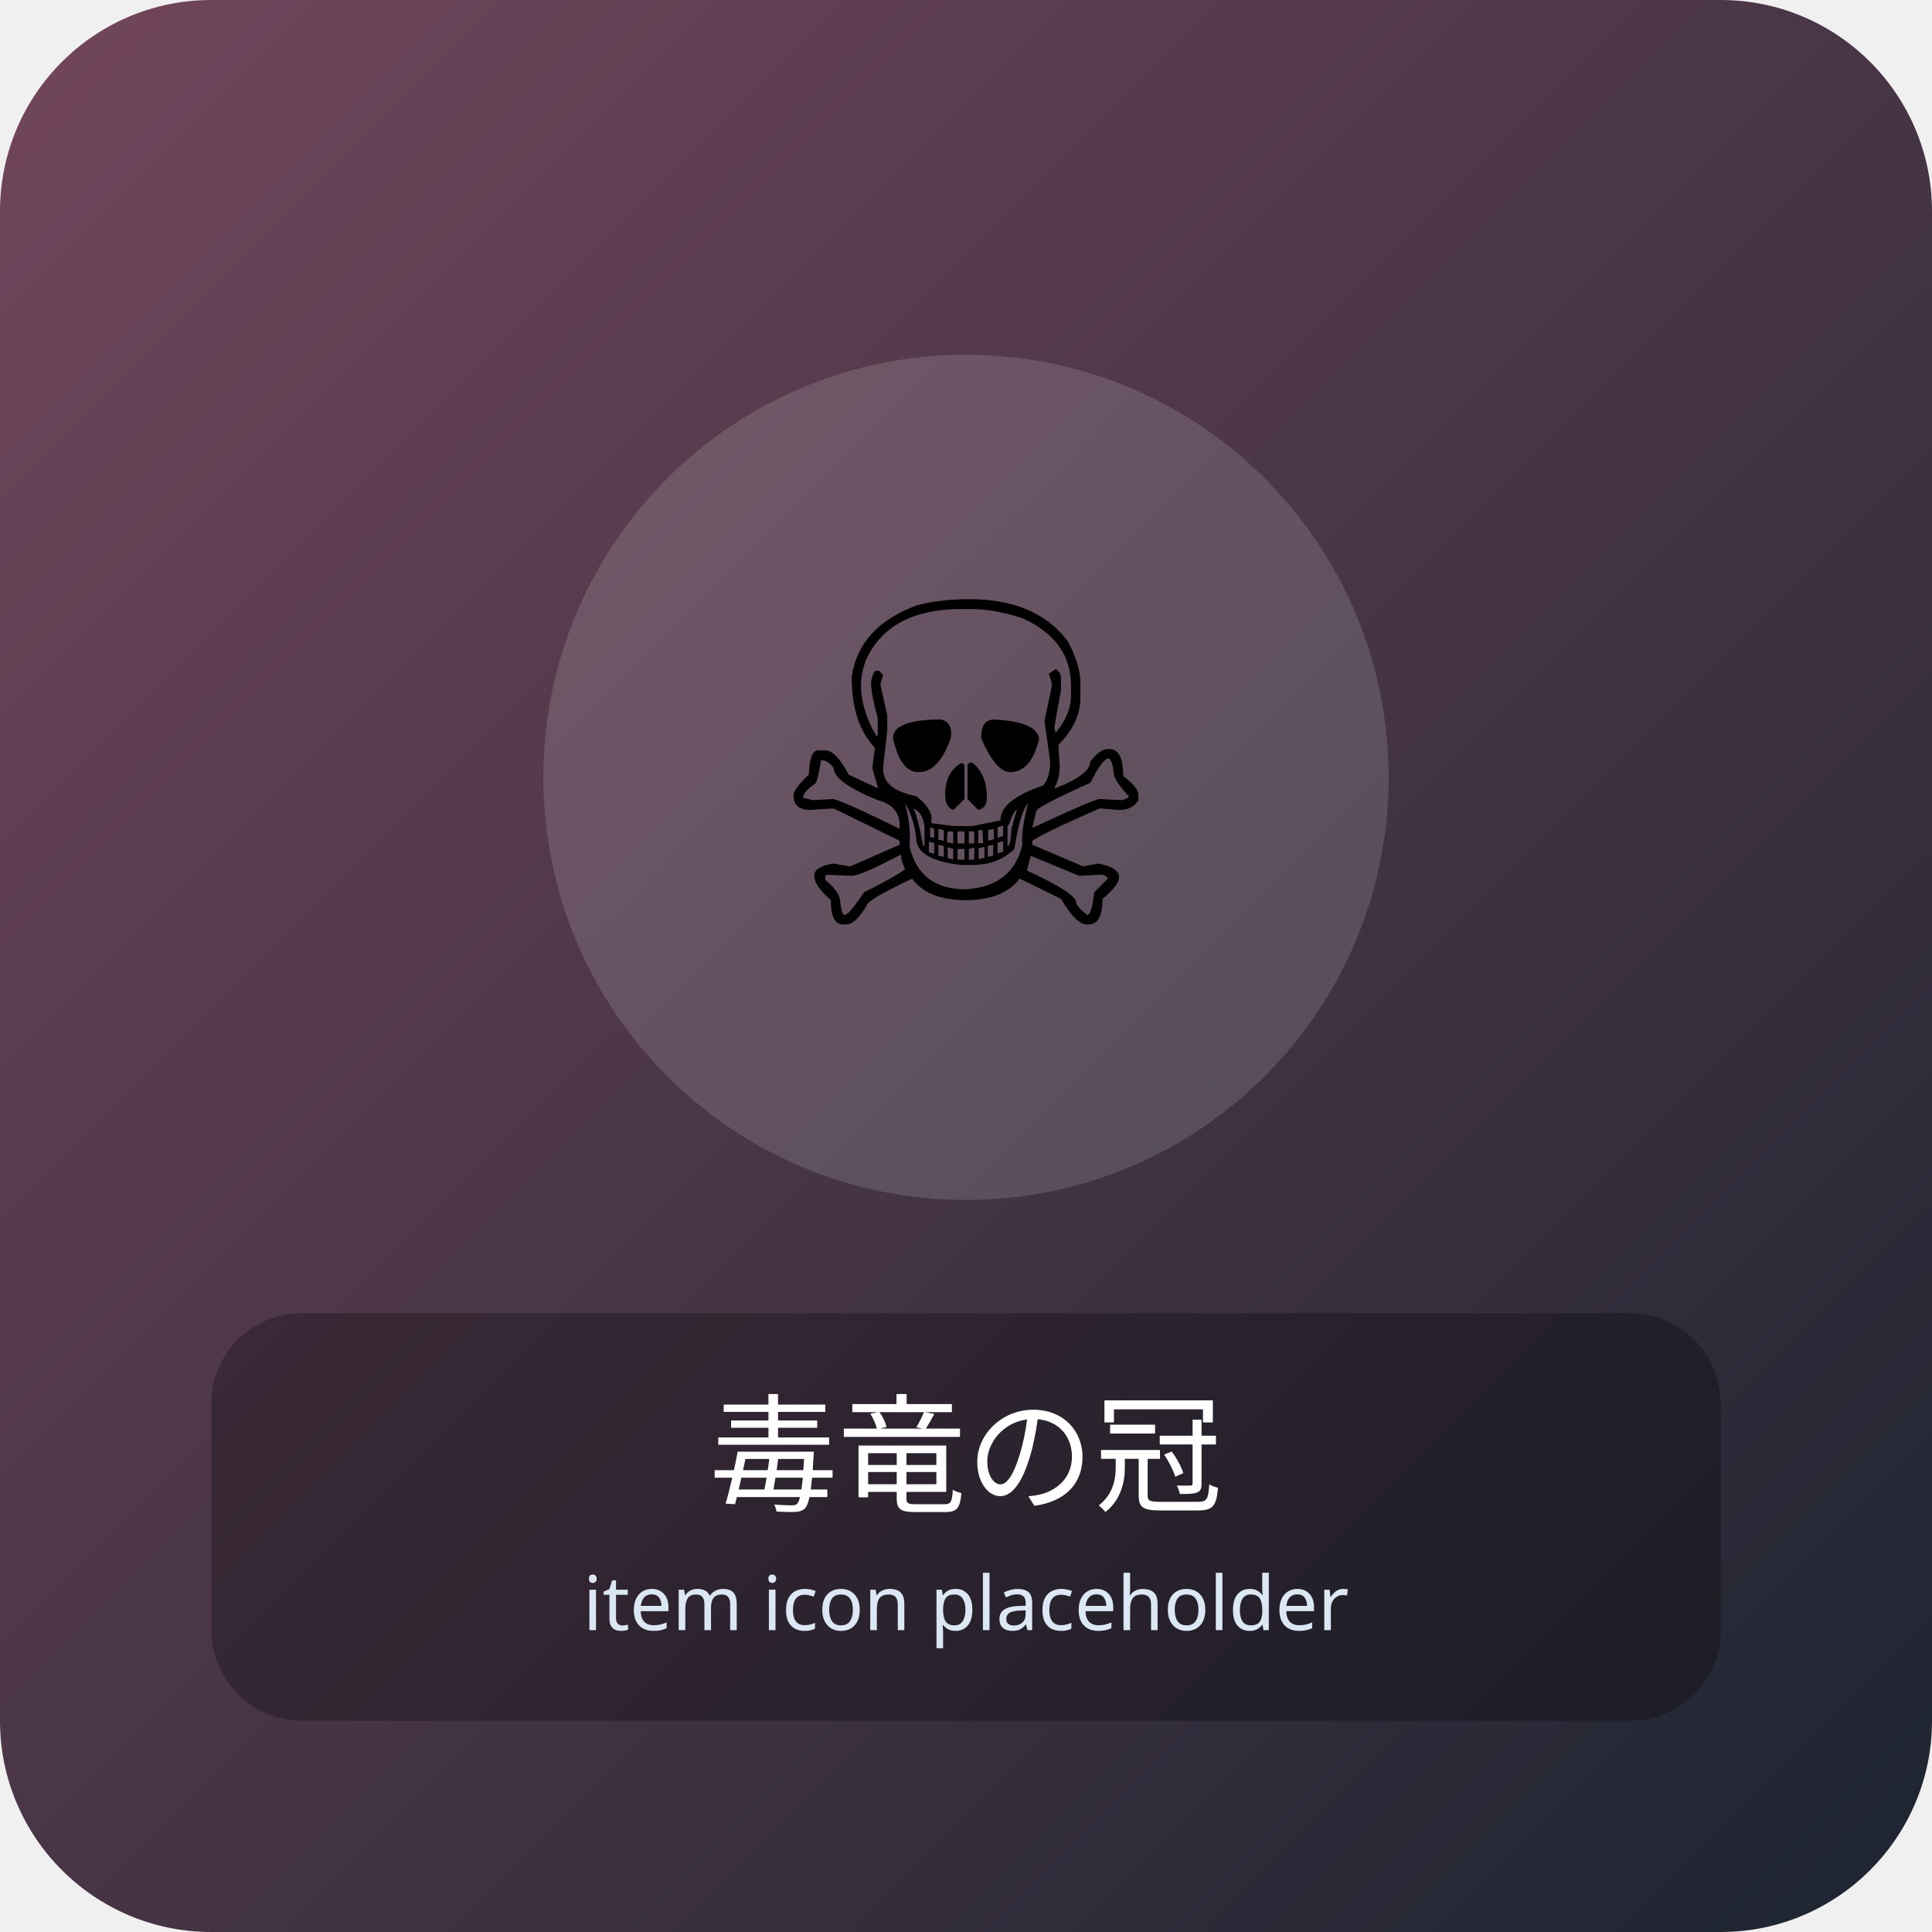
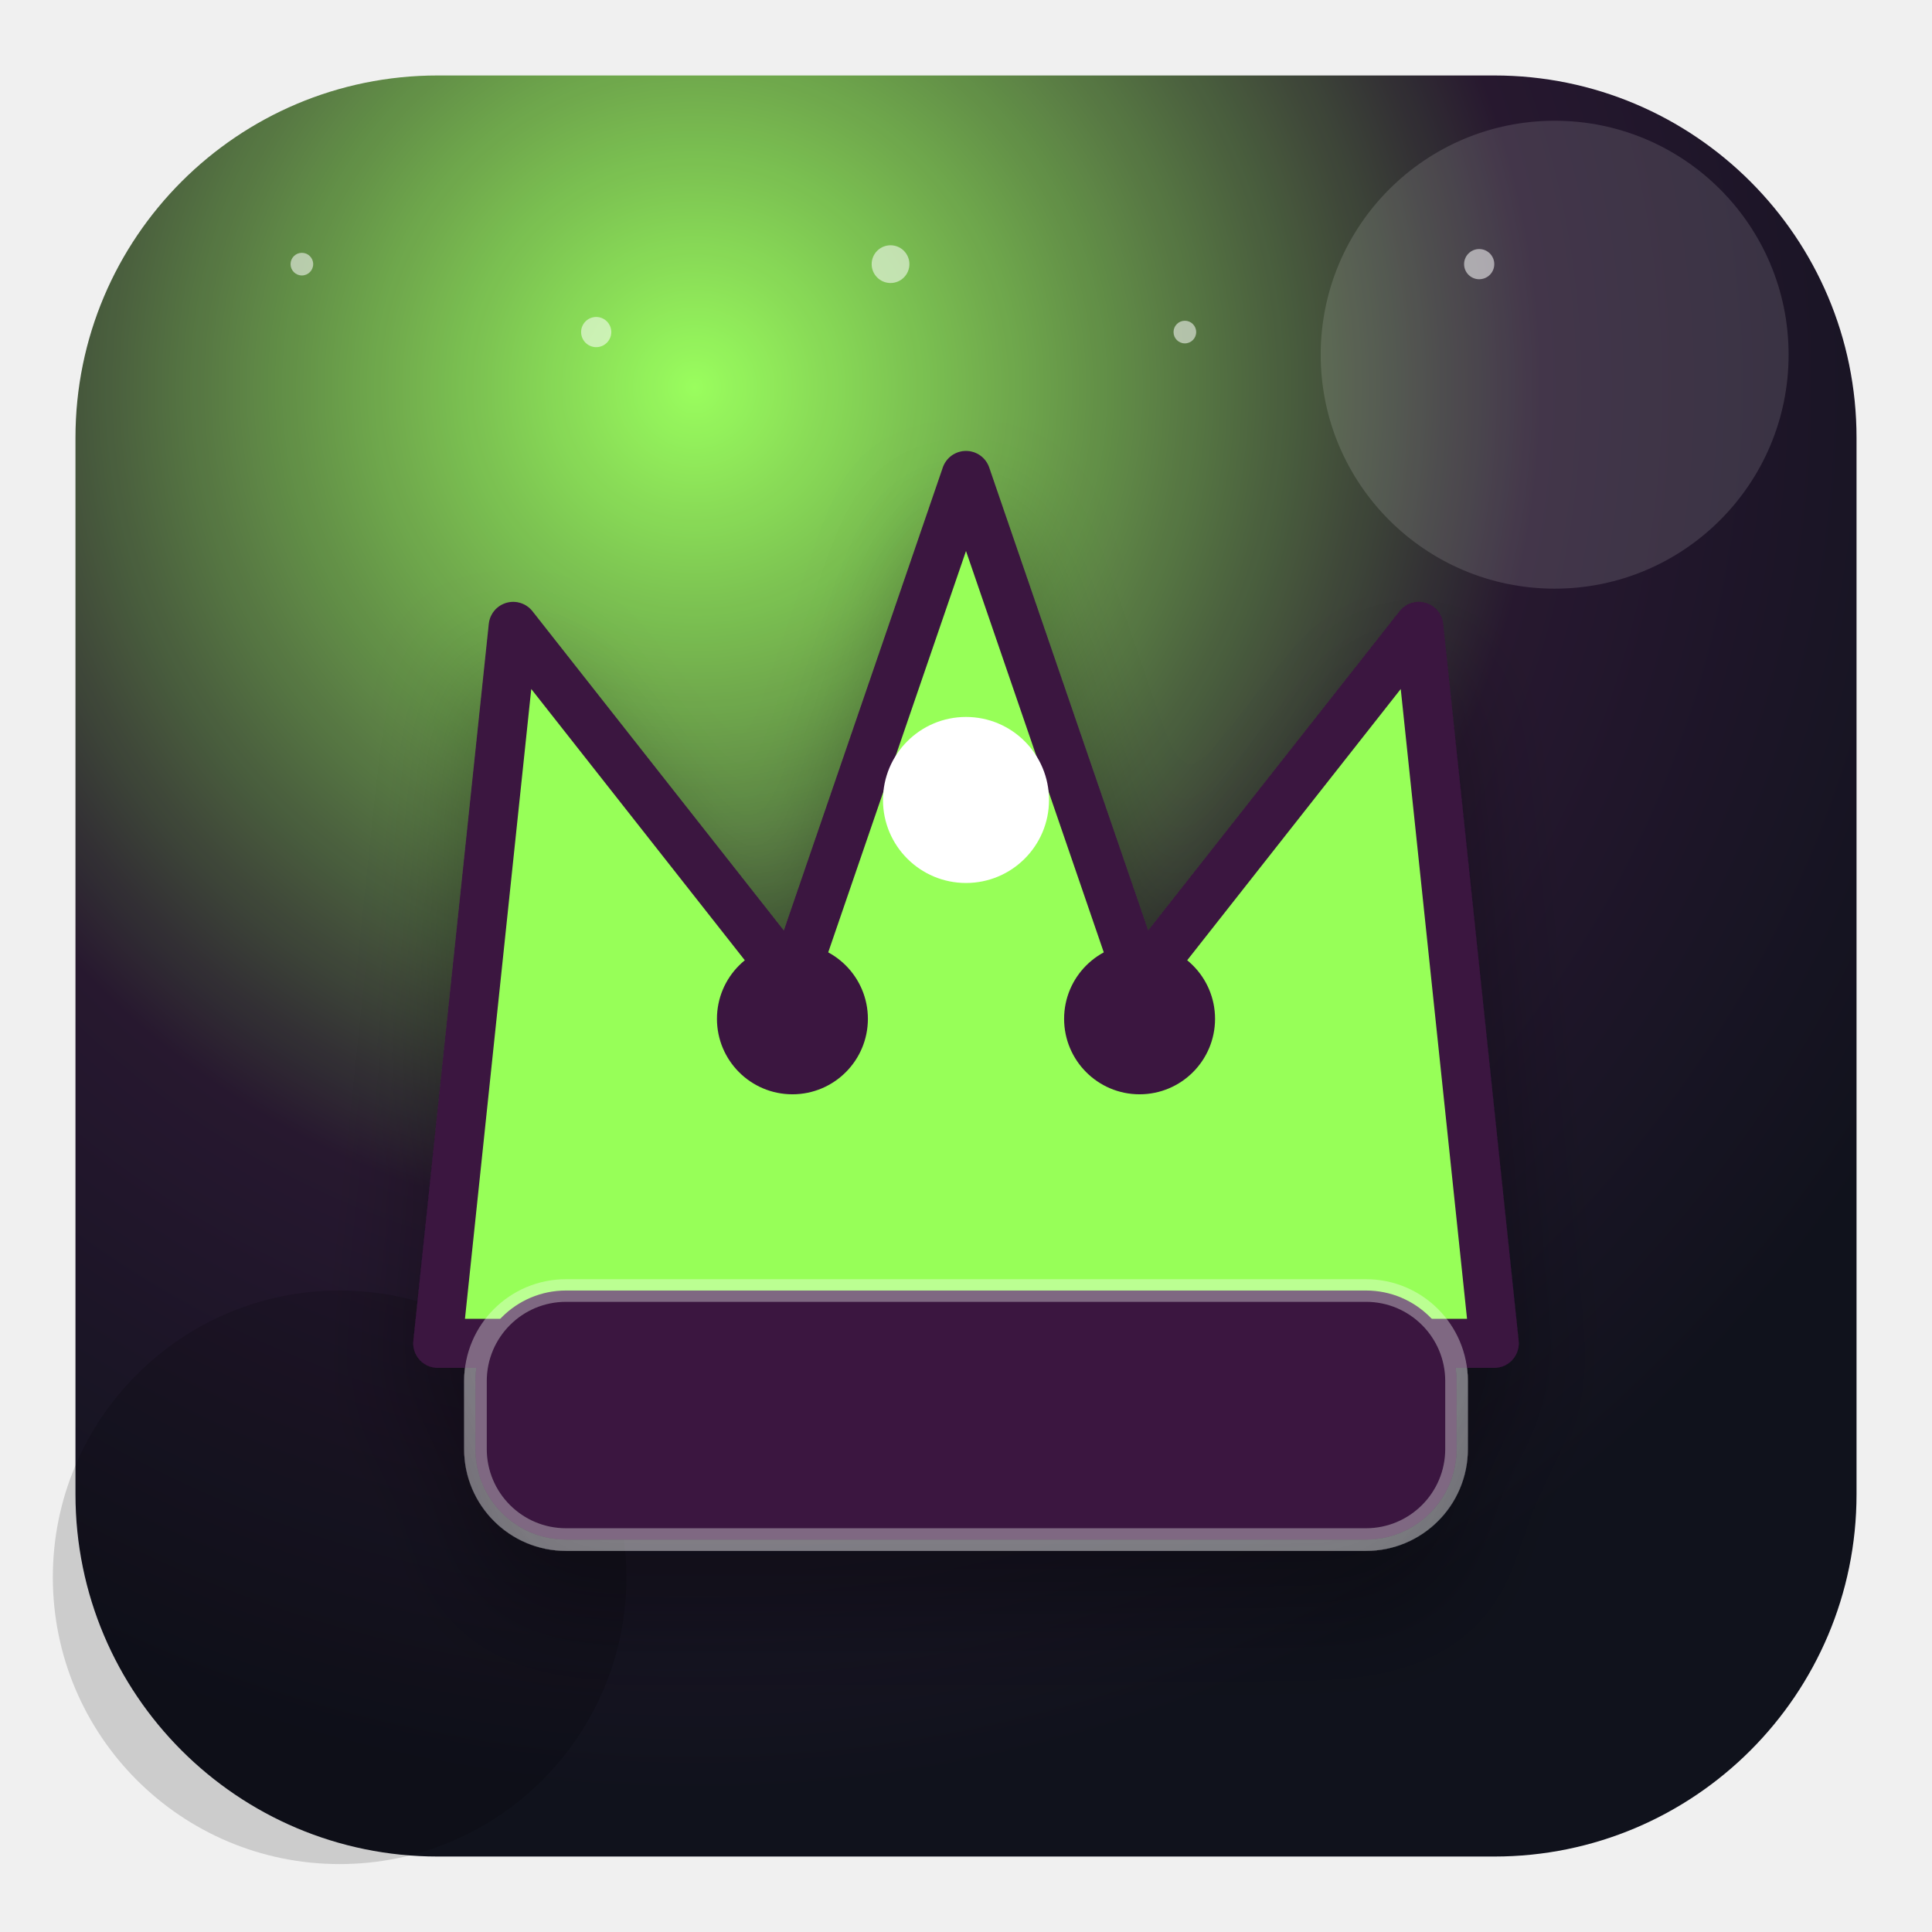
<svg xmlns="http://www.w3.org/2000/svg" width="512" height="512" viewBox="0 0 512 512">
  <defs>
-     <linearGradient id="g" x1="0" y1="0" x2="1" y2="1">
-       <stop offset="0%" stop-color="#73465b" />
-       <stop offset="100%" stop-color="#1c2430" />
-     </linearGradient>
+     <radialGradient id="bg" cx="35%" cy="18%" r="78%">
+       <stop offset="0%" stop-color="#97ff58" />
+       <stop offset="60%" stop-color="#1f1028" />
+       <stop offset="100%" stop-color="#070914" />
+     </radialGradient>
+     <filter id="shadow" x="-35%" y="-35%" width="170%" height="170%">
+       <feDropShadow dx="0" dy="18" stdDeviation="14" flood-color="#000" flood-opacity=".35" />
+     </filter>
+     <filter id="glow" x="-45%" y="-45%" width="190%" height="190%">
+       <feGaussianBlur stdDeviation="6" result="b" />
+       <feMerge>
+         <feMergeNode in="b" />
+         <feMergeNode in="SourceGraphic" />
+       </feMerge>
+     </filter>
  </defs>
-   <rect width="512" height="512" rx="56" fill="url(#g)" />
-   <circle cx="256" cy="206" r="112" fill="rgba(255,255,255,0.14)" />
-   <text x="256" y="245" font-size="118" text-anchor="middle">☠️</text>
-   <rect x="56" y="348" width="400" height="108" rx="24" fill="rgba(0,0,0,0.28)" />
-   <text x="256" y="398" font-size="34" font-family="sans-serif" text-anchor="middle" fill="#fff">毒竜の冠</text>
-   <text x="256" y="432" font-size="20" font-family="sans-serif" text-anchor="middle" fill="#dce7f4">item icon placeholder</text>
+   <rect x="20" y="20" width="472" height="472" rx="96" fill="url(#bg)" opacity=".96" />
+   <circle cx="412" cy="94" r="62" fill="rgba(255,255,255,.13)" />
+   <circle cx="90" cy="418" r="76" fill="rgba(0,0,0,.15)" />
+   <circle cx="80" cy="70" r="3" fill="rgba(255,255,255,.55)" />
+   <circle cx="158" cy="88" r="4" fill="rgba(255,255,255,.55)" />
+   <circle cx="236" cy="70" r="5" fill="rgba(255,255,255,.55)" />
+   <circle cx="314" cy="88" r="3" fill="rgba(255,255,255,.55)" />
+   <circle cx="392" cy="70" r="4" fill="rgba(255,255,255,.55)" />
+   <g filter="url(#shadow)">
+     <path d="M116 356 L136 166 L210 260 L256 126 L302 260 L376 166 L396 356 Z" fill="#97ff58" stroke="#3a173f" stroke-width="13" stroke-linejoin="round" />
+     <rect x="126" y="342" width="260" height="66" rx="24" fill="#3a173f" stroke="#fff" stroke-opacity=".35" stroke-width="6" />
+     <circle cx="210" cy="270" r="20" fill="#3a173f" />
+     <circle cx="256" cy="212" r="22" fill="#fff" />
+     <circle cx="302" cy="270" r="20" fill="#3a173f" />
+   </g>
</svg>
